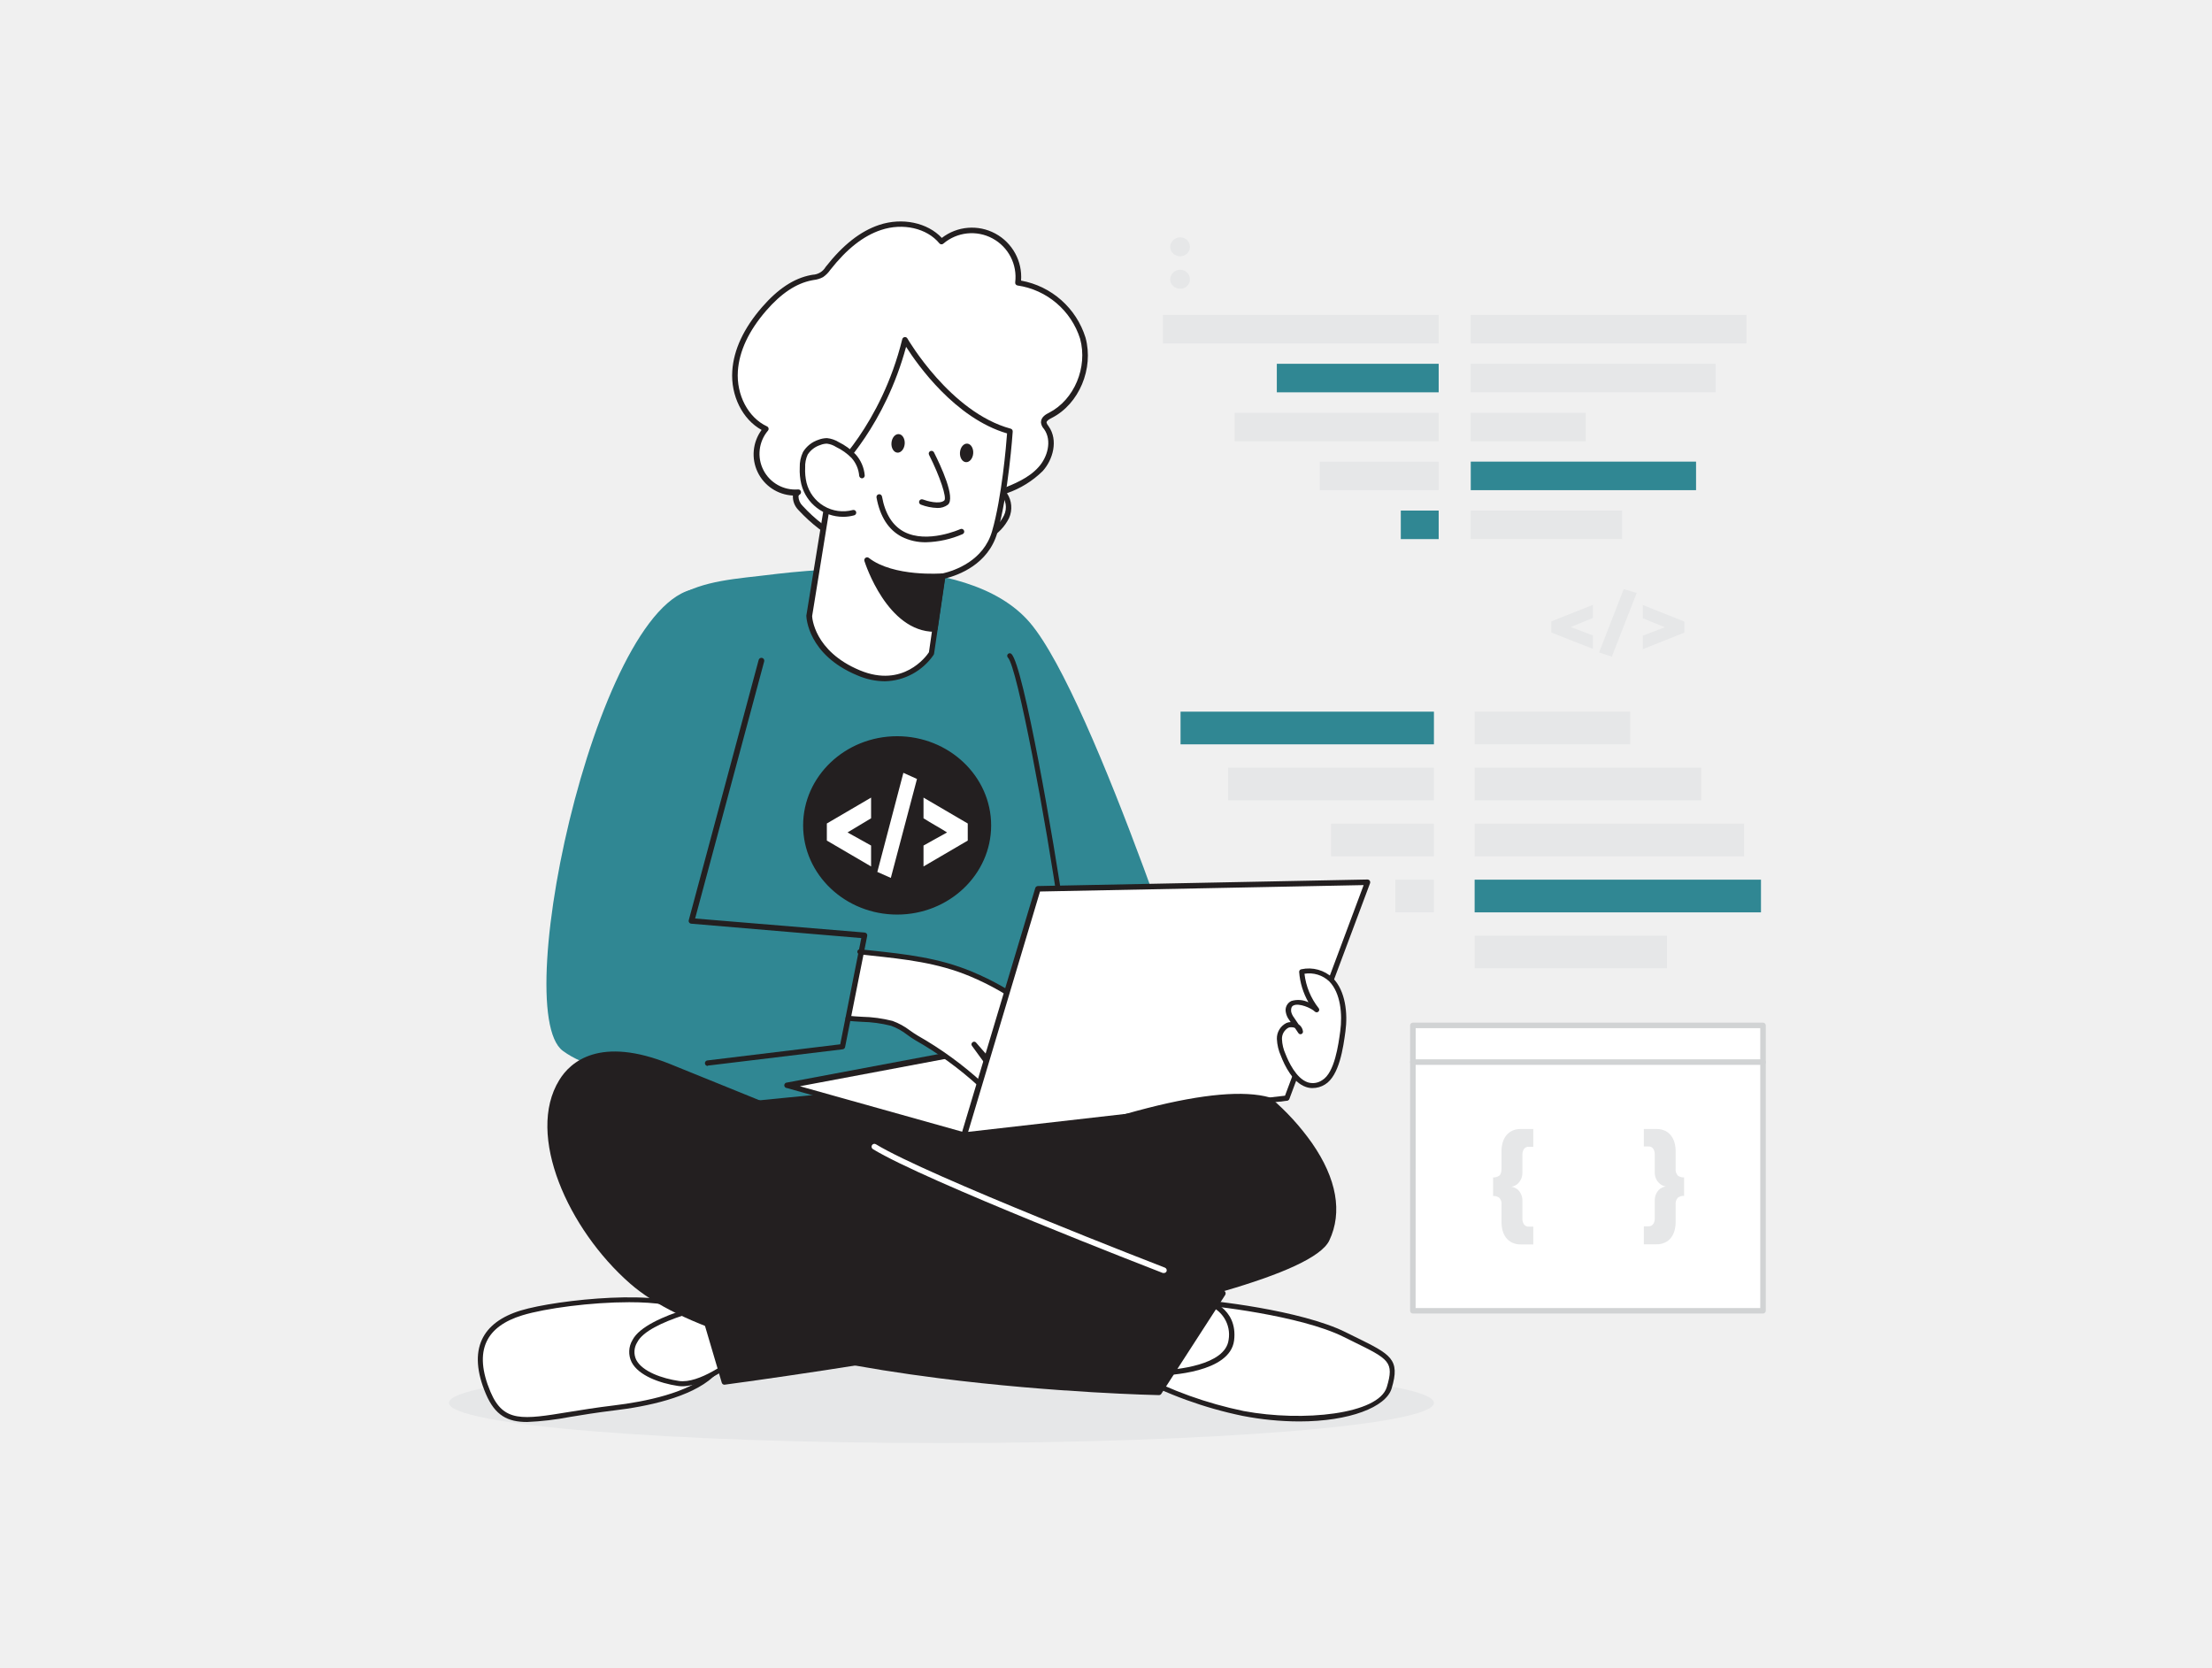
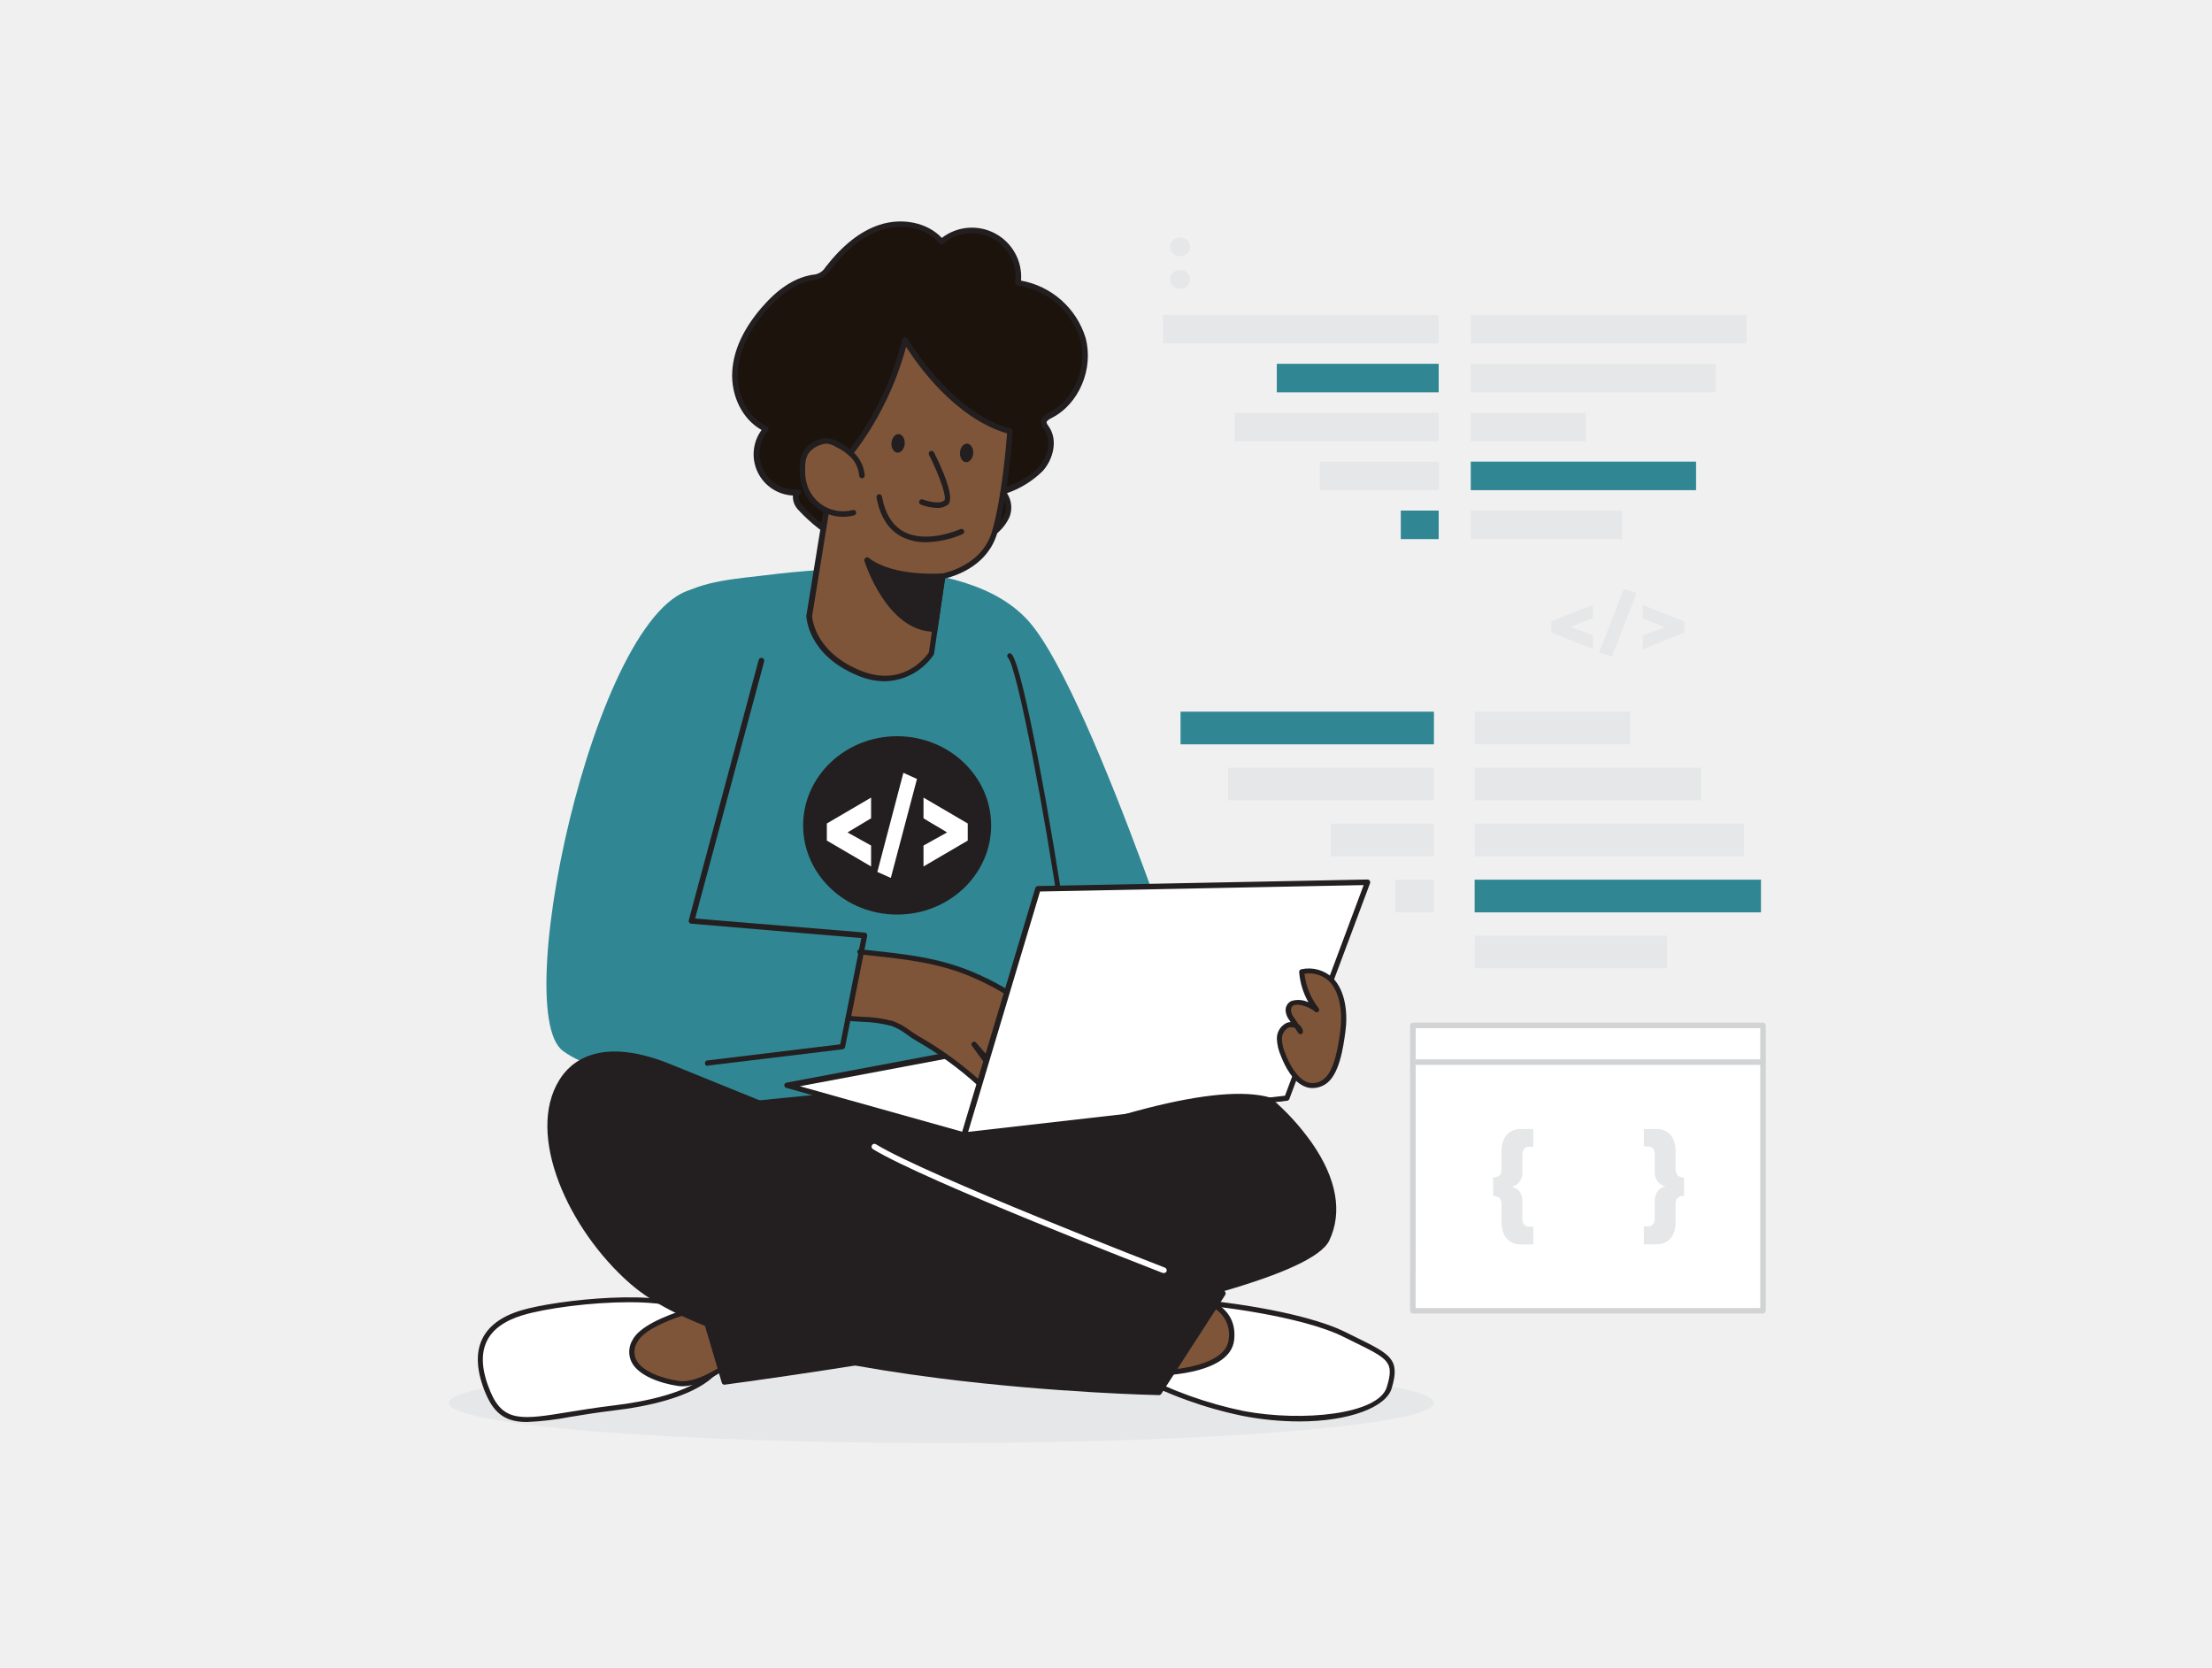
<svg xmlns="http://www.w3.org/2000/svg" id="_340_web_developer_flatline" data-name="#340_web_developer_flatline" viewBox="0 0 400 300" width="406" height="306" class="illustration styles_illustrationTablet__1DWOa">
  <ellipse cx="170.24" cy="252.92" rx="89.05" ry="7.27" fill="#e6e7e8" />
  <rect x="255.49" y="184.67" width="63.32" height="51.59" fill="#fff" />
  <path d="M318.81,236.77H255.49a.5.5,0,0,1-.5-.5v-51.6a.5.5,0,0,1,.5-.5h63.32a.51.51,0,0,1,.5.5v51.6A.51.51,0,0,1,318.81,236.77Zm-62.82-1h62.32v-50.6H256Z" fill="#d1d3d4" />
  <path d="M318.81,191.8H255.49a.5.5,0,0,1-.5-.5.5.5,0,0,1,.5-.5h63.32a.5.5,0,0,1,.5.5A.51.51,0,0,1,318.81,191.8Z" fill="#d1d3d4" />
-   <path d="M144.34,88.28a7,7,0,0,1-5.86-11.45c-3.82-1.76-5.84-6.28-5.56-10.47s2.49-8,5.25-11.22c2.27-2.63,5.12-5,8.53-5.65a5.6,5.6,0,0,0,1.86-.52,4.77,4.77,0,0,0,1.18-1.19c2.49-3.18,5.56-6.1,9.4-7.38s8.54-.55,11.11,2.58a8.4,8.4,0,0,1,13.84,7.4,14.47,14.47,0,0,1,11.72,10.07c1.43,5.26-1,11.44-5.85,13.93-.56.29-1.23.67-1.21,1.29a1.87,1.87,0,0,0,.48,1c1.56,2.23.78,5.46-1,7.48s-4.44,3.09-7,4.11A3.92,3.92,0,0,1,182,92.7a8.36,8.36,0,0,1-3.32,3.48c-5.56,3.59-12.44,2.47-18.67,2.6-5.75.12-11.46-3.55-15.27-7.71C144,90.28,143.41,88.84,144.34,88.28Z" fill="#fff" />
+   <path d="M144.34,88.28a7,7,0,0,1-5.86-11.45c-3.82-1.76-5.84-6.28-5.56-10.47s2.49-8,5.25-11.22c2.27-2.63,5.12-5,8.53-5.65a5.6,5.6,0,0,0,1.86-.52,4.77,4.77,0,0,0,1.18-1.19c2.49-3.18,5.56-6.1,9.4-7.38s8.54-.55,11.11,2.58a8.4,8.4,0,0,1,13.84,7.4,14.47,14.47,0,0,1,11.72,10.07c1.43,5.26-1,11.44-5.85,13.93-.56.29-1.23.67-1.21,1.29a1.87,1.87,0,0,0,.48,1c1.56,2.23.78,5.46-1,7.48s-4.44,3.09-7,4.11A3.92,3.92,0,0,1,182,92.7a8.36,8.36,0,0,1-3.32,3.48c-5.56,3.59-12.44,2.47-18.67,2.6-5.75.12-11.46-3.55-15.27-7.71C144,90.28,143.41,88.84,144.34,88.28Z" fill="#1C130D" />
  <path d="M166.9,99.35c-1,0-2,0-2.92,0-1.3,0-2.66-.06-3.94,0-5.22.09-11-2.84-15.66-7.87a3.43,3.43,0,0,1-1-2.51.36.36,0,0,1,0-.11A7.46,7.46,0,0,1,137.72,77c-3.45-1.9-5.6-6.19-5.3-10.67.25-3.83,2.06-7.7,5.37-11.52,2.88-3.32,5.76-5.22,8.82-5.81l.34-.06a2.86,2.86,0,0,0,2.36-1.42c3.14-4,6.29-6.46,9.67-7.59,4.17-1.39,8.74-.42,11.33,2.35A8.91,8.91,0,0,1,184.64,50,15,15,0,0,1,196.3,60.32c1.52,5.59-1.17,12-6.11,14.51-.5.25-.95.53-.94.83a1.31,1.31,0,0,0,.29.56l.09.13c1.78,2.52.77,6.05-1.08,8.09a17.28,17.28,0,0,1-6.46,4,4.66,4.66,0,0,1,.38,4.49A8.64,8.64,0,0,1,179,96.6C175.29,99,171.09,99.35,166.9,99.35Zm-5.75-1.08c.95,0,1.91,0,2.85,0,5,.1,10.15.21,14.42-2.55a7.71,7.71,0,0,0,3.13-3.26,3.41,3.41,0,0,0-.65-3.9.5.5,0,0,1-.17-.46.51.51,0,0,1,.31-.39c2.34-.94,5-2,6.77-4,1.59-1.75,2.48-4.75,1-6.85l-.09-.11a2,2,0,0,1-.48-1.12c0-1,.95-1.48,1.48-1.75,4.54-2.34,7-8.2,5.6-13.36A14,14,0,0,0,184,50.88a.5.5,0,0,1-.42-.56,7.92,7.92,0,0,0-13-7,.49.49,0,0,1-.37.12.48.48,0,0,1-.34-.18c-2.25-2.74-6.6-3.74-10.56-2.41-3.19,1.06-6.19,3.42-9.17,7.21a5.1,5.1,0,0,1-1.31,1.31,4.65,4.65,0,0,1-1.7.52l-.32.06c-2.83.55-5.53,2.34-8.26,5.48-3.16,3.65-4.88,7.33-5.12,10.93-.29,4.32,1.87,8.42,5.27,10a.51.51,0,0,1,.28.34.5.5,0,0,1-.11.43,6.47,6.47,0,0,0,5.44,10.63.49.49,0,0,1,.52.35.5.5,0,0,1-.22.58.43.43,0,0,0-.22.34,2.45,2.45,0,0,0,.74,1.69c4.42,4.82,10,7.64,14.89,7.54Z" fill="#231f20" />
  <path d="M215.76,234.73c2.29,0,19.36,1.85,27.35,5.82s9.72,4.28,8.1,9.64-15.69,6.68-26.4,4.66a72.26,72.26,0,0,1-19.75-7.18Z" fill="#fff" />
  <path d="M234.91,256.28a54.49,54.49,0,0,1-10.18-1,73.08,73.08,0,0,1-19.89-7.22.5.5,0,0,1-.23-.32.45.45,0,0,1,.1-.37l10.7-12.94a.42.42,0,0,1,.34-.17h.1c2.79,0,19.46,1.9,27.46,5.87l1.8.89c6.41,3.14,8.14,4,6.54,9.3C250.64,253.68,244.06,256.28,234.91,256.28Zm-29.14-8.75a72.34,72.34,0,0,0,19.13,6.87c10.75,2,24.39.58,25.88-4.34,1.37-4.56.38-5.05-6.07-8.21l-1.8-.89c-7.63-3.79-23.95-5.72-26.94-5.78Z" fill="#231f20" />
-   <path d="M218.05,234.68a6.16,6.16,0,0,1,4.61,7c-.75,5.69-12.78,5.93-13.47,6S218.05,234.68,218.05,234.68Z" fill="#fff" />
+   <path d="M218.05,234.68a6.16,6.16,0,0,1,4.61,7c-.75,5.69-12.78,5.93-13.47,6S218.05,234.68,218.05,234.68Z" fill="#7f5539" />
  <path d="M209.19,248a.53.53,0,0,1-.44-.26c-.15-.3-.39-.76,8.93-13.37a.45.45,0,0,1,.48-.17c.05,0,5.75,1.43,5,7.46-.76,5.79-11.72,6.3-13.91,6.34Zm9-12.83c-2.93,4-7.29,10-8.38,11.9,2.74-.13,11.75-.9,12.36-5.53A5.6,5.6,0,0,0,218.23,235.21Z" fill="#231f20" />
  <path d="M128.89,247.71c-.35.18-3.62,4.43-17.88,6.13s-19.55,4.77-22.73-2.72-1-12.33,6-14.47,26.39-3.91,30.19-.33S128.89,247.71,128.89,247.71Z" fill="#fff" />
  <path d="M95.32,256.38c-3.53,0-5.8-1.18-7.46-5.08s-1.91-7.25-.7-9.84c1.12-2.4,3.48-4.17,7-5.24,6.58-2,26.57-4.06,30.63-.23,3.89,3.66,4.51,11.36,4.54,11.68a.48.48,0,0,1-.22.43l-.14.12c-4.11,3.74-12,5.37-17.92,6.07-3.07.37-5.71.8-8,1.18A52.64,52.64,0,0,1,95.32,256.38Zm18.46-21.66c-6.85,0-15.15,1.09-19.33,2.37-3.28,1-5.46,2.6-6.46,4.76-1.1,2.34-.86,5.4.71,9.09,2.35,5.55,5.82,5,14.18,3.63,2.34-.38,5-.81,8.08-1.18,5.78-.69,13.49-2.27,17.42-5.85l0,0c-.14-1.31-1-7.78-4.23-10.86C122.71,235.26,118.6,234.72,113.78,234.72Z" fill="#231f20" />
-   <path d="M133.44,244.65s-6.47,5.4-10.78,4.76-10.27-3-7.87-7.65,17.85-7.45,17.85-7.45Z" fill="#fff" />
+   <path d="M133.44,244.65s-6.47,5.4-10.78,4.76-10.27-3-7.87-7.65,17.85-7.45,17.85-7.45Z" fill="#7f5539" />
  <path d="M123.4,249.92a5.42,5.42,0,0,1-.81-.06c-3.23-.48-7.13-1.86-8.38-4.31a4.18,4.18,0,0,1,.17-4c2.48-4.82,17.54-7.57,18.18-7.69a.46.46,0,0,1,.36.09.48.48,0,0,1,.18.33l.8,10.33a.47.47,0,0,1-.16.39C133.48,245.21,127.79,249.92,123.4,249.92Zm8.83-15.06c-2.65.52-15,3.15-17,7.11a3.29,3.29,0,0,0-.18,3.17c1.1,2.13,4.7,3.37,7.71,3.82,3.67.55,9.18-3.67,10.24-4.51Z" fill="#231f20" />
  <path d="M211.16,199.29s-6.82,26.6-31.71,31.68-37.77,3.74-46.59-13.06-3-27.08-3-27.08l78.55-1.56Z" fill="#231f20" />
  <path d="M158.92,234.08c-12,0-20.33-4.18-26.51-15.94-8.84-16.85-3.21-27.13-3-27.56a.5.5,0,0,1,.43-.25l78.55-1.56a.49.49,0,0,1,.5.37l2.72,10a.57.57,0,0,1,0,.26c-.07.27-7.18,27-32.1,32.05C171.64,233.08,164.83,234.08,158.92,234.08Zm-28.73-42.76c-.78,1.65-4.72,11.43,3.11,26.36,8.95,17,22,17.72,46,12.8,23.43-4.78,30.74-29.23,31.29-31.19l-2.59-9.51Z" fill="#231f20" />
  <path d="M124,199.53s-12.87-41.6-11.18-67.67,11.38-27,24.6-28.47c5.87-.66,37.14-5.29,48.85,8.49s32.32,78.32,32.32,78.32Z" fill="#308793" />
-   <path d="M170.45,103.46l-2,13.92s-4.38,7.19-13.15,3.55-8.94-10.35-8.94-10.35l4.16-25.72s9.25-8.3,13.14-24.16c0,0,7.75,13.52,19,16.56,0,0-.75,11.23-2.76,18.19C177.9,102.18,170.59,103.38,170.45,103.46Z" fill="#fff" />
+   <path d="M170.45,103.46l-2,13.92s-4.38,7.19-13.15,3.55-8.94-10.35-8.94-10.35l4.16-25.72s9.25-8.3,13.14-24.16c0,0,7.75,13.52,19,16.56,0,0-.75,11.23-2.76,18.19C177.9,102.18,170.59,103.38,170.45,103.46Z" fill="#7f5539" />
  <path d="M160,122.45a12.76,12.76,0,0,1-4.94-1.06c-9-3.72-9.24-10.51-9.25-10.8L150,84.78a.55.55,0,0,1,.16-.3c.09-.08,9.18-8.38,13-23.9a.52.52,0,0,1,.42-.37.5.5,0,0,1,.5.24c.08.14,7.79,13.38,18.68,16.32a.5.5,0,0,1,.37.52c0,.11-.78,11.37-2.78,18.3-1.65,5.71-7,7.67-9.44,8.27l-2,13.59a.6.6,0,0,1-.06.19A11,11,0,0,1,160,122.45ZM151,85.1l-4.14,25.56c0,.16.3,6.34,8.64,9.81,7.79,3.23,12-2.52,12.48-3.27l2-13.81a.47.47,0,0,1,.25-.36.78.78,0,0,1,.3-.1c2.15-.51,7.33-2.28,8.87-7.62,1.76-6.09,2.56-15.61,2.71-17.68-9.4-2.76-16.22-12.45-18.26-15.66C160.05,76.05,152.08,84,151,85.1Zm17.46,32.28h0Z" fill="#231f20" />
-   <path d="M155.91,85.25a6,6,0,0,0-1.52-3.5,10.51,10.51,0,0,0-2.94-2.12,4.55,4.55,0,0,0-1.87-.65,3.8,3.8,0,0,0-1.37.27,4.68,4.68,0,0,0-2.56,2,5.45,5.45,0,0,0-.53,2.59,11.08,11.08,0,0,0,.26,2.88,7.3,7.3,0,0,0,9,5.28" fill="#fff" />
+   <path d="M155.91,85.25a6,6,0,0,0-1.52-3.5,10.51,10.51,0,0,0-2.94-2.12,4.55,4.55,0,0,0-1.87-.65,3.8,3.8,0,0,0-1.37.27,4.68,4.68,0,0,0-2.56,2,5.45,5.45,0,0,0-.53,2.59,11.08,11.08,0,0,0,.26,2.88,7.3,7.3,0,0,0,9,5.28" fill="#7f5539" />
  <path d="M152.48,92.71a7.81,7.81,0,0,1-7.58-5.9,10.89,10.89,0,0,1-.28-3,6,6,0,0,1,.59-2.82A5.14,5.14,0,0,1,148,78.78a4.42,4.42,0,0,1,1.56-.3,5,5,0,0,1,2.09.71,11.07,11.07,0,0,1,3.07,2.22,6.52,6.52,0,0,1,1.65,3.8.51.51,0,0,1-.46.54.52.52,0,0,1-.54-.46A5.53,5.53,0,0,0,154,82.08a9.93,9.93,0,0,0-2.81-2,4,4,0,0,0-1.65-.6,3.15,3.15,0,0,0-1.18.24,4.25,4.25,0,0,0-2.3,1.73,5.09,5.09,0,0,0-.46,2.36,9.72,9.72,0,0,0,.25,2.75,6.81,6.81,0,0,0,8.36,4.92.5.5,0,0,1,.61.35.5.5,0,0,1-.36.61A7.48,7.48,0,0,1,152.48,92.71Z" fill="#231f20" />
-   <path d="M168.48,81.28s3.93,7.75,2.64,8.86-4.39-.11-4.39-.11" fill="#fff" />
+   <path d="M168.48,81.28s3.93,7.75,2.64,8.86-4.39-.11-4.39-.11" fill="#7f5539" />
  <path d="M169.51,91.11a9.06,9.06,0,0,1-3-.61.5.5,0,0,1-.28-.65.51.51,0,0,1,.65-.28c.73.28,3,.93,3.87.19.53-.44-.79-4.38-2.75-8.26a.49.49,0,0,1,.22-.67.51.51,0,0,1,.67.22c1.23,2.44,3.95,8.24,2.52,9.47A3,3,0,0,1,169.51,91.11Z" fill="#231f20" />
  <ellipse cx="162.41" cy="79.44" rx="1.68" ry="1.2" transform="translate(70.03 234.85) rotate(-85.34)" fill="#231f20" />
  <ellipse cx="174.8" cy="81.15" rx="1.68" ry="1.2" transform="translate(80.88 249.44) rotate(-85.74)" fill="#231f20" />
  <path d="M167.46,97.31a9.49,9.49,0,0,1-4.41-1c-2.39-1.25-3.92-3.64-4.55-7.1a.5.5,0,0,1,.41-.58.51.51,0,0,1,.58.4c.56,3.14,1.92,5.29,4,6.39,4.2,2.2,10.11-.46,10.17-.49a.5.5,0,0,1,.66.25.49.49,0,0,1-.25.66A17.74,17.74,0,0,1,167.46,97.31Z" fill="#231f20" />
  <path d="M170.45,103.46s-9,.74-13.64-2.92c0,0,3.95,12.5,12.25,12.46Z" fill="#231f20" />
  <path d="M169,113.5c-8.54,0-12.52-12.29-12.69-12.81a.51.51,0,0,1,.2-.56.48.48,0,0,1,.59,0c4.47,3.49,13.2,2.82,13.29,2.81a.5.5,0,0,1,.53.57l-1.39,9.55A.53.53,0,0,1,169,113.5Zm-11.2-11.7c1.27,3.13,4.87,10.38,10.81,10.69l1.23-8.49C167.92,104.08,162,104.14,157.82,101.8Z" fill="#231f20" />
  <path d="M127.51,105.71c-18.47-2.3-35.81,76.11-25.73,83.56,15.72,11.63,63.7-4.25,63.7-4.25l-4.8-20.69s-34.63,1.65-35.26-5.46,19.35-40.44,16.55-45.3S127.51,105.71,127.51,105.71Z" fill="#308793" />
  <path d="M192,164.91a.44.44,0,0,1-.45-.39c-2.38-16.72-7.6-44.72-9.29-46.36a.46.46,0,0,1,.64-.66c2.17,2.11,7.75,34.23,9.55,46.89a.46.46,0,0,1-.39.52Z" fill="#231f20" />
  <polygon points="174.33 204.47 142.45 195.54 201 184.53 232.69 197.81 174.33 204.47" fill="#fff" />
  <path d="M174.33,205a.3.3,0,0,1-.13,0L142.32,196a.5.5,0,0,1,0-1l58.55-11a.45.45,0,0,1,.28,0l31.69,13.28a.5.5,0,0,1,.3.53.5.5,0,0,1-.44.43L174.39,205Zm-29.68-9.33L174.37,204l56.36-6.43-29.79-12.48Z" fill="#231f20" />
-   <path d="M155.52,171.48c7,.77,13.49,1.27,20,4a49.08,49.08,0,0,1,10.46,6,33.69,33.69,0,0,1,4.59,3.92c1.12,1.22.76,2.41-1.12,1.82a22.73,22.73,0,0,1-6.14-3,65.14,65.14,0,0,1,11.87,12.67c.38.54.75,1.31.3,1.79s-1.45,0-2-.5l-9.89-9.38a31.37,31.37,0,0,1,6.59,7.92c.25.43.49,1,.23,1.39-.44.73-1.56.18-2.16-.43a71.83,71.83,0,0,1-8.05-9.7l5.34,8a1.18,1.18,0,0,1-1.51.73,3.43,3.43,0,0,1-1.47-1.16l-6.47-7.43,3.82,5.26c.6.82,1.2,2,.51,2.77s-2.25,0-3.13-.78a64.78,64.78,0,0,0-11.59-8.43c-1.51-.89-2.8-2.1-4.47-2.61-2.4-.74-5.4-.64-7.9-.92" fill="#fff" />
+   <path d="M155.52,171.48c7,.77,13.49,1.27,20,4a49.08,49.08,0,0,1,10.46,6,33.69,33.69,0,0,1,4.59,3.92c1.12,1.22.76,2.41-1.12,1.82a22.73,22.73,0,0,1-6.14-3,65.14,65.14,0,0,1,11.87,12.67c.38.54.75,1.31.3,1.79s-1.45,0-2-.5l-9.89-9.38a31.37,31.37,0,0,1,6.59,7.92c.25.43.49,1,.23,1.39-.44.73-1.56.18-2.16-.43a71.83,71.83,0,0,1-8.05-9.7l5.34,8a1.18,1.18,0,0,1-1.51.73,3.43,3.43,0,0,1-1.47-1.16l-6.47-7.43,3.82,5.26c.6.82,1.2,2,.51,2.77s-2.25,0-3.13-.78a64.78,64.78,0,0,0-11.59-8.43c-1.51-.89-2.8-2.1-4.47-2.61-2.4-.74-5.4-.64-7.9-.92" fill="#7f5539" />
  <path d="M195,199.36a2.92,2.92,0,0,1-1.76-.86l-3.2-3c.21.33.42.67.61,1a1.83,1.83,0,0,1,.23,1.86,1.14,1.14,0,0,1-.86.56,2.73,2.73,0,0,1-2-.91c-.66-.66-1.3-1.33-1.93-2a.45.45,0,0,1,0,.11,1.34,1.34,0,0,1-.64.89,1.84,1.84,0,0,1-1.45.19,3.78,3.78,0,0,1-1.68-1.3l-1.18-1.35a1.89,1.89,0,0,1-.28,2,1.59,1.59,0,0,1-1.14.53A4.32,4.32,0,0,1,177,195.7a62.86,62.86,0,0,0-11.5-8.36c-.51-.3-1-.64-1.48-1a10.58,10.58,0,0,0-2.89-1.6,23.73,23.73,0,0,0-5.33-.72c-.86-.05-1.7-.1-2.49-.18a.46.46,0,0,1-.4-.51.45.45,0,0,1,.5-.4c.78.08,1.6.13,2.44.18a24.36,24.36,0,0,1,5.55.75,11.93,11.93,0,0,1,3.14,1.72c.46.33.93.65,1.42.94A64.73,64.73,0,0,1,177.63,195a3.7,3.7,0,0,0,2,1.05.69.69,0,0,0,.49-.23c.54-.59-.2-1.74-.54-2.21l-3.82-5.25a.44.44,0,0,1,.08-.62.45.45,0,0,1,.63,0l6.48,7.43a2.94,2.94,0,0,0,1.25,1,.92.92,0,0,0,.71-.09.45.45,0,0,0,.16-.14l-5.21-7.83a.45.45,0,0,1,.75-.51,72.39,72.39,0,0,0,8,9.64,2,2,0,0,0,1.25.64.22.22,0,0,0,.19-.12c.11-.17,0-.49-.23-.93a30.72,30.72,0,0,0-4.29-5.7l-2.23-2.12a.46.46,0,0,1,.62-.67c.79.68,1.54,1.39,2.26,2.14l7.64,7.25a1.88,1.88,0,0,0,1.15.62.25.25,0,0,0,.21-.1c.23-.24,0-.78-.33-1.22a64.78,64.78,0,0,0-11.78-12.58.46.46,0,0,1,.55-.73,22,22,0,0,0,6,2.94c.7.22,1.07.13,1.14,0s0-.57-.49-1.09a32.21,32.21,0,0,0-4.53-3.86,48.35,48.35,0,0,0-10.36-5.93c-5.87-2.45-11.74-3.08-18-3.75l-1.95-.22a.45.45,0,0,1-.4-.5.45.45,0,0,1,.5-.4l2,.21c6.29.68,12.22,1.32,18.21,3.82a49.11,49.11,0,0,1,10.56,6,33.78,33.78,0,0,1,4.66,4c.72.78.94,1.63.58,2.2-.21.32-.77.8-2.18.36a21.32,21.32,0,0,1-2.39-.89,65.86,65.86,0,0,1,8.63,9.86c.69,1,.78,1.81.27,2.37a1.19,1.19,0,0,1-.86.39Z" fill="#231f20" />
  <polygon points="232.69 197.81 247.28 158.76 187.69 159.94 174.33 204.47 232.69 197.81" fill="#fff" />
  <path d="M174.33,205a.48.48,0,0,1-.38-.18.51.51,0,0,1-.1-.46l13.36-44.53a.52.52,0,0,1,.47-.36l59.59-1.18a.51.51,0,0,1,.42.21.54.54,0,0,1,.06.46l-14.59,39a.51.51,0,0,1-.42.33L174.39,205Zm13.74-44.54-13,43.46,57.3-6.54,14.22-38.08Zm44.62,37.38h0Z" fill="#231f20" />
  <path d="M229.51,198.17S245.68,211.3,240,223.34,131,249.14,131,249.14l-4.65-15.74S207.4,192,229.51,198.17Z" fill="#231f20" />
  <path d="M131,249.64a.51.51,0,0,1-.48-.36l-4.65-15.74a.48.48,0,0,1,.25-.58c.2-.11,20.53-10.46,43.31-19.94,30.65-12.75,50.9-17.91,60.18-15.33a.5.5,0,0,1,.19.1,43.84,43.84,0,0,1,7.46,8.17c4.46,6.42,5.54,12.5,3.12,17.6-5.78,12.14-105.09,25.51-109.31,26.07Zm-4.06-16,4.42,14.92c7.22-1,102.75-14.18,108.12-25.45,5.28-11.12-9-23.49-10.24-24.5C208.22,193,133,230.64,127,233.66Z" fill="#231f20" />
  <path d="M121,192.14s80.23,32.44,100.12,41L209.56,251s-74.08-1.45-95.32-20.06S94.41,181.35,121,192.14Z" fill="#231f20" />
  <path d="M209.56,251.52h0c-.18,0-18.79-.39-39.75-3.05-28.2-3.59-47-9.35-55.89-17.14-11.12-9.74-18.91-26.84-12.79-36.77,2-3.3,7.34-8.05,20.08-2.89h0c.8.33,80.46,32.55,100.13,41a.48.48,0,0,1,.28.31.52.52,0,0,1-.06.42L210,251.29A.5.5,0,0,1,209.56,251.52ZM111.15,190.4c-4.11,0-7.26,1.58-9.18,4.68-4.72,7.67-.79,23.77,12.6,35.5,20.21,17.71,89.73,19.81,94.72,19.93l11.1-17.15c-20.54-8.8-98.77-40.44-99.57-40.76h0A26.24,26.24,0,0,0,111.15,190.4Z" fill="#231f20" />
-   <path d="M233,182.22a2.84,2.84,0,0,0,.58,1.26l1.56,2.33a1.69,1.69,0,0,0-2.32-1.16,2.73,2.73,0,0,0-1.43,2.47,7.86,7.86,0,0,0,.7,2.91c1.11,2.88,3.62,7.09,7.25,4.91,2.46-1.48,3.14-6.7,3.49-9.3.69-5.12-.88-11.7-7.46-10.7a12.66,12.66,0,0,0,2.7,6.91C237,180.81,232.67,179.2,233,182.22Z" fill="#fff" />
+   <path d="M233,182.22a2.84,2.84,0,0,0,.58,1.26l1.56,2.33a1.69,1.69,0,0,0-2.32-1.16,2.73,2.73,0,0,0-1.43,2.47,7.86,7.86,0,0,0,.7,2.91c1.11,2.88,3.62,7.09,7.25,4.91,2.46-1.48,3.14-6.7,3.49-9.3.69-5.12-.88-11.7-7.46-10.7a12.66,12.66,0,0,0,2.7,6.91C237,180.81,232.67,179.2,233,182.22Z" fill="#7f5539" />
  <path d="M237.33,196a3.44,3.44,0,0,1-1.18-.2c-2.37-.81-3.85-3.86-4.52-5.61a8.4,8.4,0,0,1-.73-3.08,3.12,3.12,0,0,1,1.71-2.87,1.89,1.89,0,0,1,.78-.17l-.22-.33a3.25,3.25,0,0,1-.66-1.48,1.82,1.82,0,0,1,1-2,4.26,4.26,0,0,1,3.1.23,13,13,0,0,1-1.68-5.48.47.47,0,0,1,.39-.49,6.32,6.32,0,0,1,5.67,1.56c2.35,2.32,2.74,6.5,2.31,9.65-.39,2.88-1.09,8.05-3.71,9.63A4.23,4.23,0,0,1,237.33,196Zm-3.88-11a1.19,1.19,0,0,0-.47.09,2.27,2.27,0,0,0-1.16,2.06,7.28,7.28,0,0,0,.66,2.74c.5,1.28,1.88,4.35,4,5.07a3,3,0,0,0,2.62-.39c2.25-1.35,2.93-6.43,3.26-8.87.41-3,.08-6.9-2-9a5.29,5.29,0,0,0-4.47-1.37,12.25,12.25,0,0,0,2.57,6.23.45.45,0,0,1-.05.62.46.46,0,0,1-.63,0c-.67-.66-2.88-1.6-3.87-1.12-.22.1-.5.33-.43,1.11h0a2.71,2.71,0,0,0,.5,1.06l.84,1.24a1.78,1.78,0,0,1,.8,1.29.46.46,0,0,1-.3.48.45.45,0,0,1-.53-.18l-.62-.92A1.43,1.43,0,0,0,233.45,185Z" fill="#231f20" />
  <path d="M210.47,229.44a.63.63,0,0,1-.19,0c-1.75-.68-43.11-16.69-52.43-22.4a.52.52,0,0,1-.17-.71.51.51,0,0,1,.71-.17c9.24,5.66,51.83,22.15,52.26,22.31a.52.52,0,0,1,.3.67A.51.51,0,0,1,210.47,229.44Z" fill="#fff" />
  <ellipse cx="162.23" cy="148.51" rx="16.51" ry="15.63" fill="#231f20" />
  <path d="M162.23,164.63c-9.38,0-17-7.23-17-16.12s7.63-16.13,17-16.13,17,7.24,17,16.13S171.61,164.63,162.23,164.63Zm0-31.25c-8.83,0-16,6.79-16,15.13s7.18,15.12,16,15.12,16-6.78,16-15.12S171.06,133.38,162.23,133.38Z" fill="#231f20" />
  <path d="M153.52,153.59l-4-2.34v-3.09l4-2.34q2-1.15,4-2.34v3.74c-.71.44-1.42.87-2.13,1.28s-1.41.83-2.13,1.28l2.13,1.18,2.13,1.19v3.78Z" fill="#fff" />
  <path d="M158.65,156.92,163.36,139l2.46,1.11L161.09,158Z" fill="#fff" />
  <path d="M171,145.82l4,2.34v3.09l-4,2.34-4,2.34v-3.78l2.13-1.19,2.13-1.18c-.71-.45-1.42-.88-2.13-1.28s-1.41-.84-2.13-1.28v-3.74Z" fill="#fff" />
  <path d="M128,192a.5.5,0,0,1-.06-1l24-2.91,3.81-19.21L125,166.28a.49.49,0,0,1-.37-.21.48.48,0,0,1-.08-.42l12.64-47.06a.5.5,0,0,1,1,.26l-12.49,46.49,30.67,2.54a.53.53,0,0,1,.36.2.51.51,0,0,1,.09.4l-4,20.11a.51.51,0,0,1-.43.4L128,191.94Z" fill="#231f20" />
  <rect x="210.3" y="56.2" width="49.86" height="5.16" fill="#e6e7e8" />
  <rect x="265.96" y="56.2" width="49.86" height="5.16" fill="#e6e7e8" />
  <rect x="230.89" y="65.04" width="29.27" height="5.16" fill="#308793" />
  <rect x="265.96" y="65.04" width="44.29" height="5.16" fill="#e6e7e8" />
  <rect x="223.27" y="73.89" width="36.89" height="5.16" fill="#e6e7e8" />
  <rect x="265.96" y="73.89" width="20.8" height="5.16" fill="#e6e7e8" />
  <rect x="238.65" y="82.73" width="21.52" height="5.16" fill="#e6e7e8" />
  <rect x="265.96" y="82.73" width="40.74" height="5.16" fill="#308793" />
  <rect x="253.31" y="91.58" width="6.85" height="5.16" fill="#308793" />
  <rect x="265.96" y="91.58" width="27.37" height="5.16" fill="#e6e7e8" />
  <rect x="213.48" y="127.94" width="45.82" height="5.91" fill="#308793" />
  <rect x="266.66" y="127.94" width="28.14" height="5.91" fill="#e6e7e8" />
  <rect x="222.09" y="138.06" width="37.2" height="5.91" fill="#e6e7e8" />
  <rect x="266.66" y="138.06" width="40.97" height="5.91" fill="#e6e7e8" />
  <rect x="240.69" y="148.19" width="18.6" height="5.91" fill="#e6e7e8" />
  <rect x="266.66" y="148.19" width="48.72" height="5.91" fill="#e6e7e8" />
  <rect x="252.32" y="158.32" width="6.97" height="5.91" fill="#e6e7e8" />
  <rect x="266.66" y="158.32" width="51.78" height="5.91" fill="#308793" />
  <rect x="266.66" y="168.44" width="34.78" height="5.91" fill="#e6e7e8" />
  <path d="M284.29,115.12l-3.76-1.5v-2l3.76-1.5,3.76-1.5V111c-.68.29-1.35.56-2,.82s-1.34.53-2,.82l2,.76,2,.76v2.42Z" fill="#e6e7e8" />
  <path d="M289.16,117.25l4.46-11.47,2.34.7L291.47,118Z" fill="#e6e7e8" />
  <path d="M300.82,110.15c1.25.5,2.51,1,3.76,1.5v2l-3.76,1.5-3.76,1.5V114.2l2-.76,2-.76c-.68-.29-1.35-.56-2-.82s-1.34-.53-2-.82v-2.39Z" fill="#e6e7e8" />
  <path d="M211.61,43.9a1.53,1.53,0,0,1,.15-.67,1.57,1.57,0,0,1,.39-.56,1.85,1.85,0,0,1,.57-.36,1.87,1.87,0,0,1,.71-.14,1.75,1.75,0,0,1,.67.14,1.92,1.92,0,0,1,.56.36,1.85,1.85,0,0,1,.38.56,1.67,1.67,0,0,1,.14.67,1.72,1.72,0,0,1-.14.68,1.83,1.83,0,0,1-.38.53,1.86,1.86,0,0,1-1.23.5,1.87,1.87,0,0,1-.71-.14,1.68,1.68,0,0,1-.57-.36,1.55,1.55,0,0,1-.39-.53A1.57,1.57,0,0,1,211.61,43.9Zm0,5.86a1.73,1.73,0,0,1,.54-1.22,1.7,1.7,0,0,1,.57-.37,1.87,1.87,0,0,1,.71-.13,1.74,1.74,0,0,1,.67.13,1.76,1.76,0,0,1,.56.37,1.8,1.8,0,0,1,.38.55,1.7,1.7,0,0,1,0,1.35,1.75,1.75,0,0,1-.38.54,1.92,1.92,0,0,1-.56.36,1.74,1.74,0,0,1-.67.13,1.87,1.87,0,0,1-.71-.13,1.85,1.85,0,0,1-.57-.36,1.5,1.5,0,0,1-.39-.54A1.54,1.54,0,0,1,211.61,49.76Z" fill="#e6e7e8" />
  <path d="M270,212.16a1.77,1.77,0,0,0,1.11-.32c.28-.21.41-.65.41-1.33v-3.1a5.81,5.81,0,0,1,.2-1.52,3.81,3.81,0,0,1,.62-1.28,3.2,3.2,0,0,1,1.08-.88,3.54,3.54,0,0,1,1.6-.33h2.25v3.22h-.79a1,1,0,0,0-.93.44,1.92,1.92,0,0,0-.25,1v3.16a2.91,2.91,0,0,1-.21,1.17,2.69,2.69,0,0,1-.5.78,2.07,2.07,0,0,1-.65.47,1.72,1.72,0,0,1-.63.19v0a2.66,2.66,0,0,1,.63.2,2,2,0,0,1,.65.45,2.76,2.76,0,0,1,.71,1.95v3.17a1.86,1.86,0,0,0,.25,1,1,1,0,0,0,.93.45h.79v3.22h-2.25a3.54,3.54,0,0,1-1.6-.33,3.2,3.2,0,0,1-1.08-.88,3.91,3.91,0,0,1-.62-1.28,5.94,5.94,0,0,1-.2-1.53v-3.1a1.6,1.6,0,0,0-.41-1.32,1.77,1.77,0,0,0-1.11-.32Z" fill="#e6e7e8" />
  <path d="M304.54,215.49a1.8,1.8,0,0,0-1.12.32,1.63,1.63,0,0,0-.41,1.32v3.1a5.94,5.94,0,0,1-.2,1.53,3.72,3.72,0,0,1-.62,1.28,3,3,0,0,1-1.08.88,3.54,3.54,0,0,1-1.6.33h-2.25V221h.8a1,1,0,0,0,.92-.45,1.86,1.86,0,0,0,.25-1v-3.17a2.9,2.9,0,0,1,.21-1.16,2.69,2.69,0,0,1,.51-.79,2,2,0,0,1,.64-.45,2.88,2.88,0,0,1,.64-.2v0a1.82,1.82,0,0,1-.64-.19,2,2,0,0,1-.64-.47,2.51,2.51,0,0,1-.51-.78,2.91,2.91,0,0,1-.21-1.17V208a1.92,1.92,0,0,0-.25-1,1,1,0,0,0-.92-.44h-.8V203.4h2.25a3.54,3.54,0,0,1,1.6.33,3,3,0,0,1,1.08.88,3.63,3.63,0,0,1,.62,1.28,5.81,5.81,0,0,1,.2,1.52v3.1a1.64,1.64,0,0,0,.41,1.33,1.8,1.8,0,0,0,1.12.32Z" fill="#e6e7e8" />
</svg>
